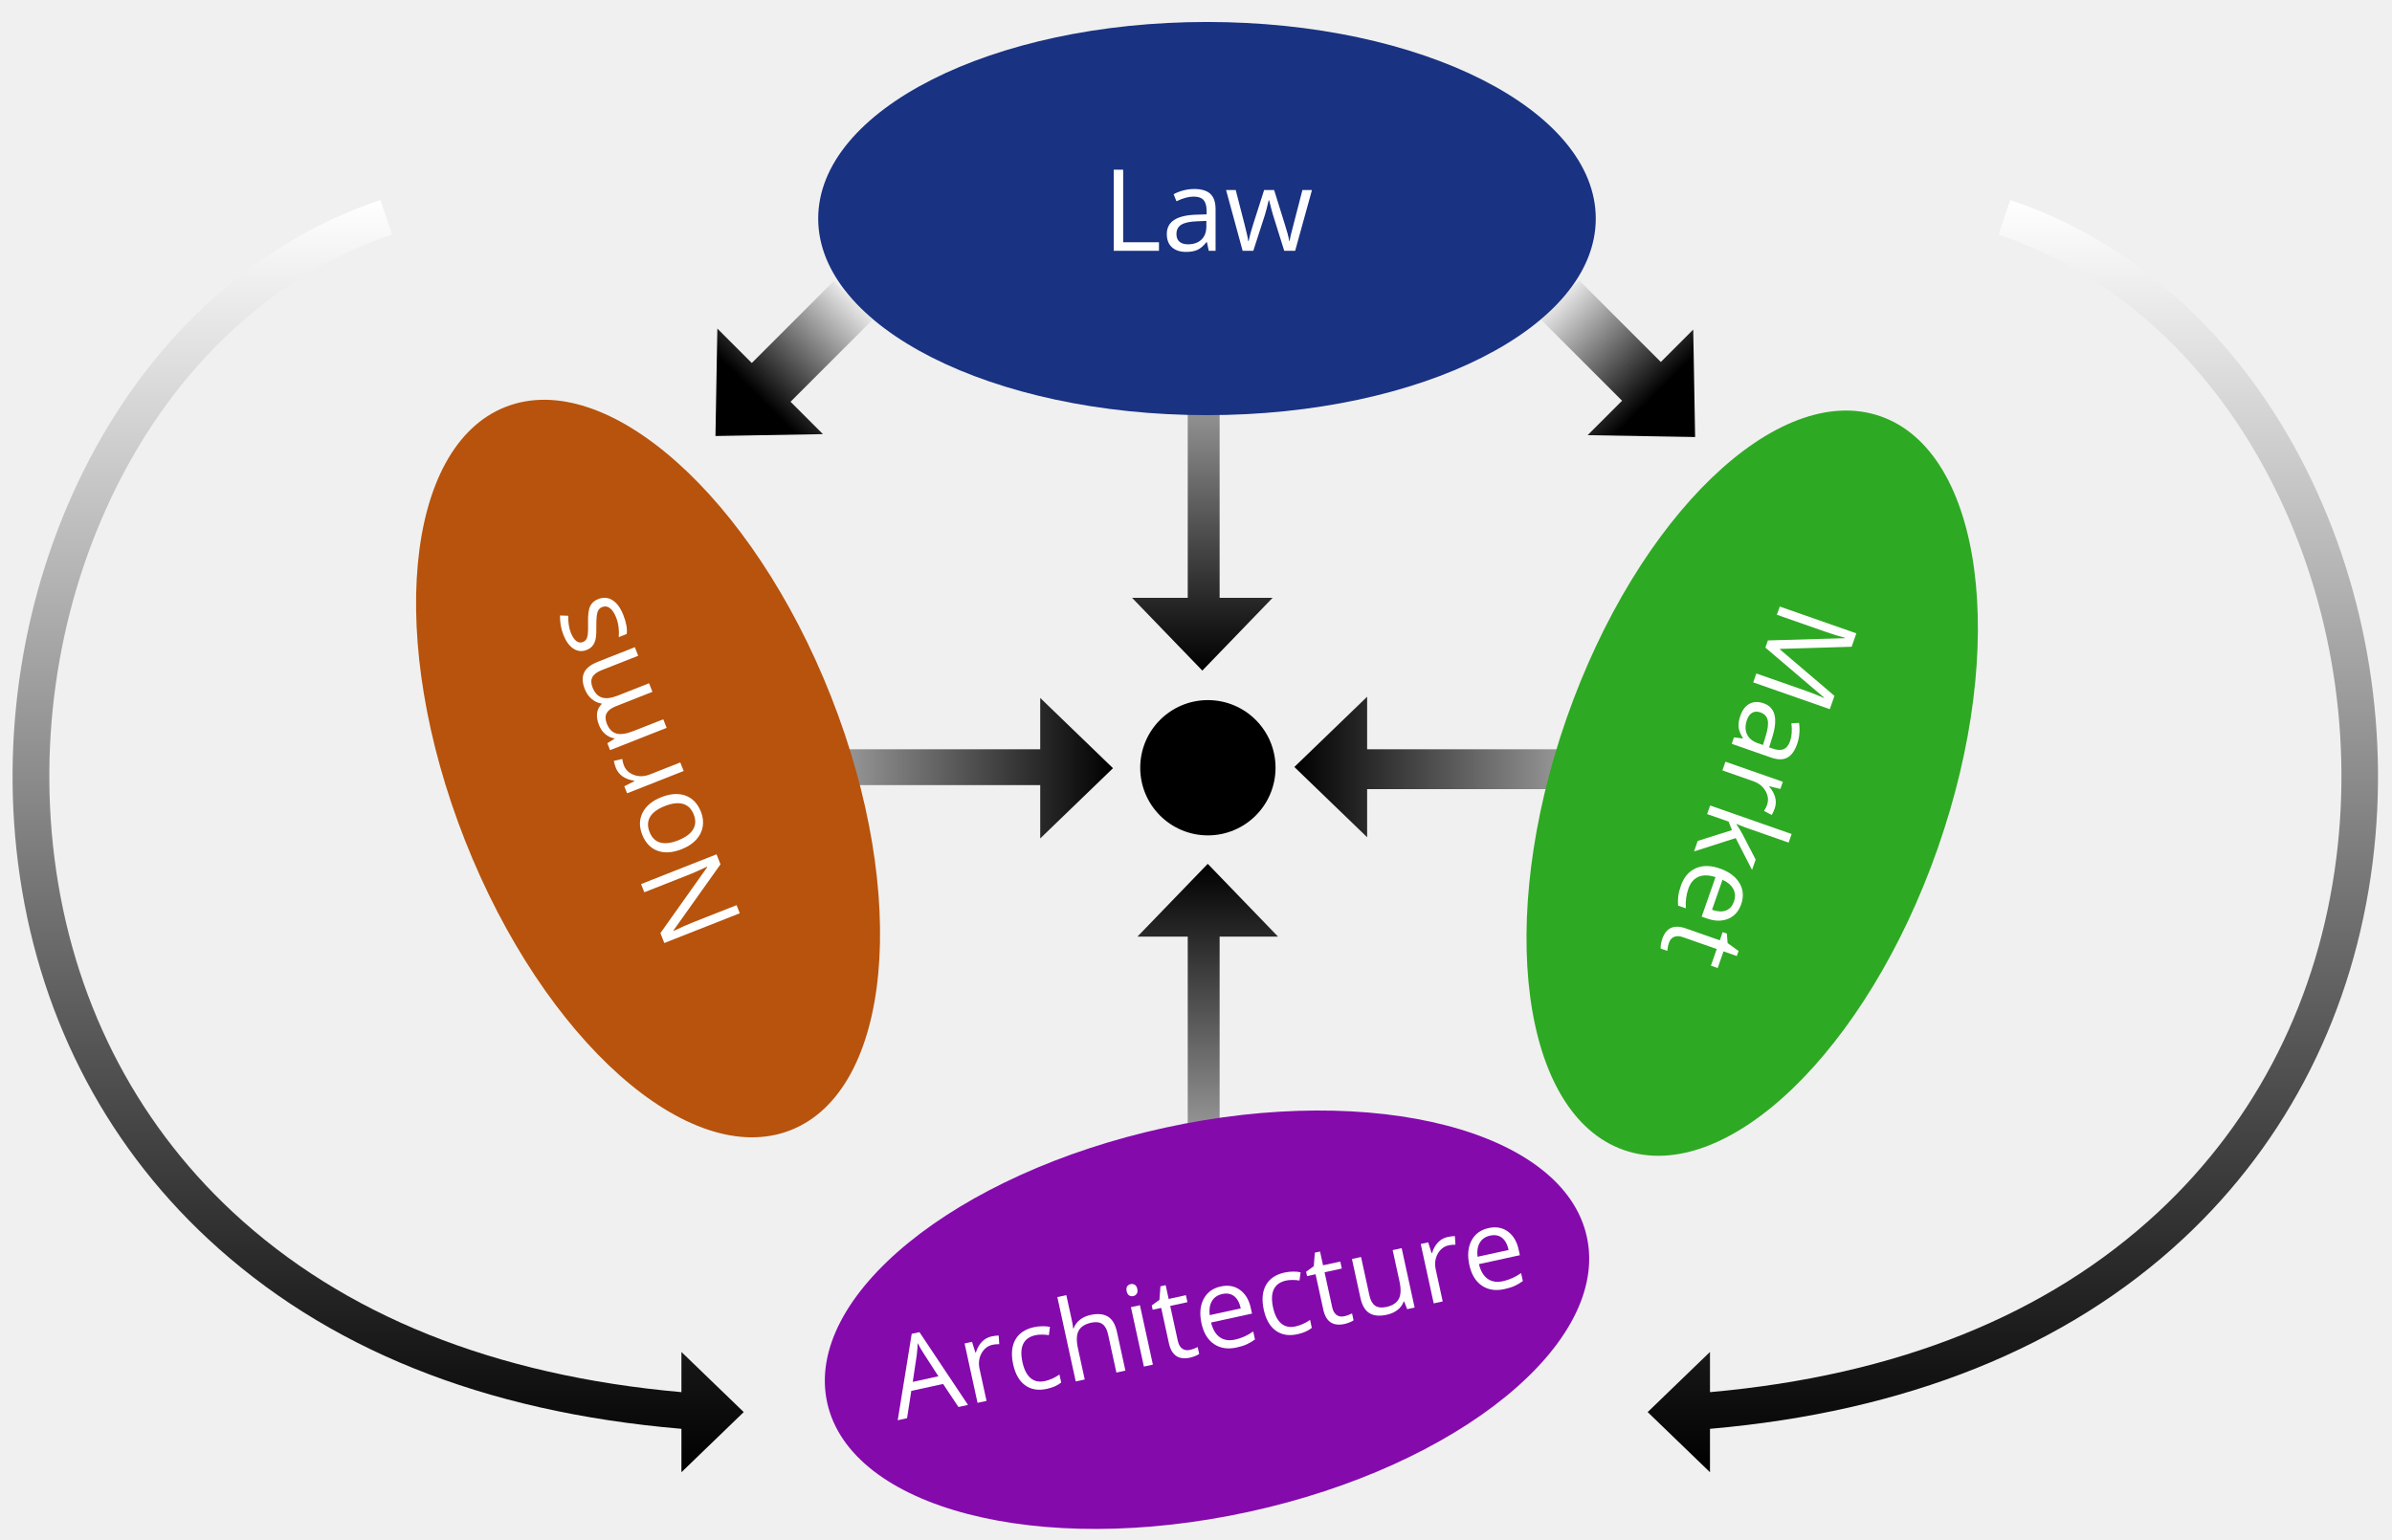
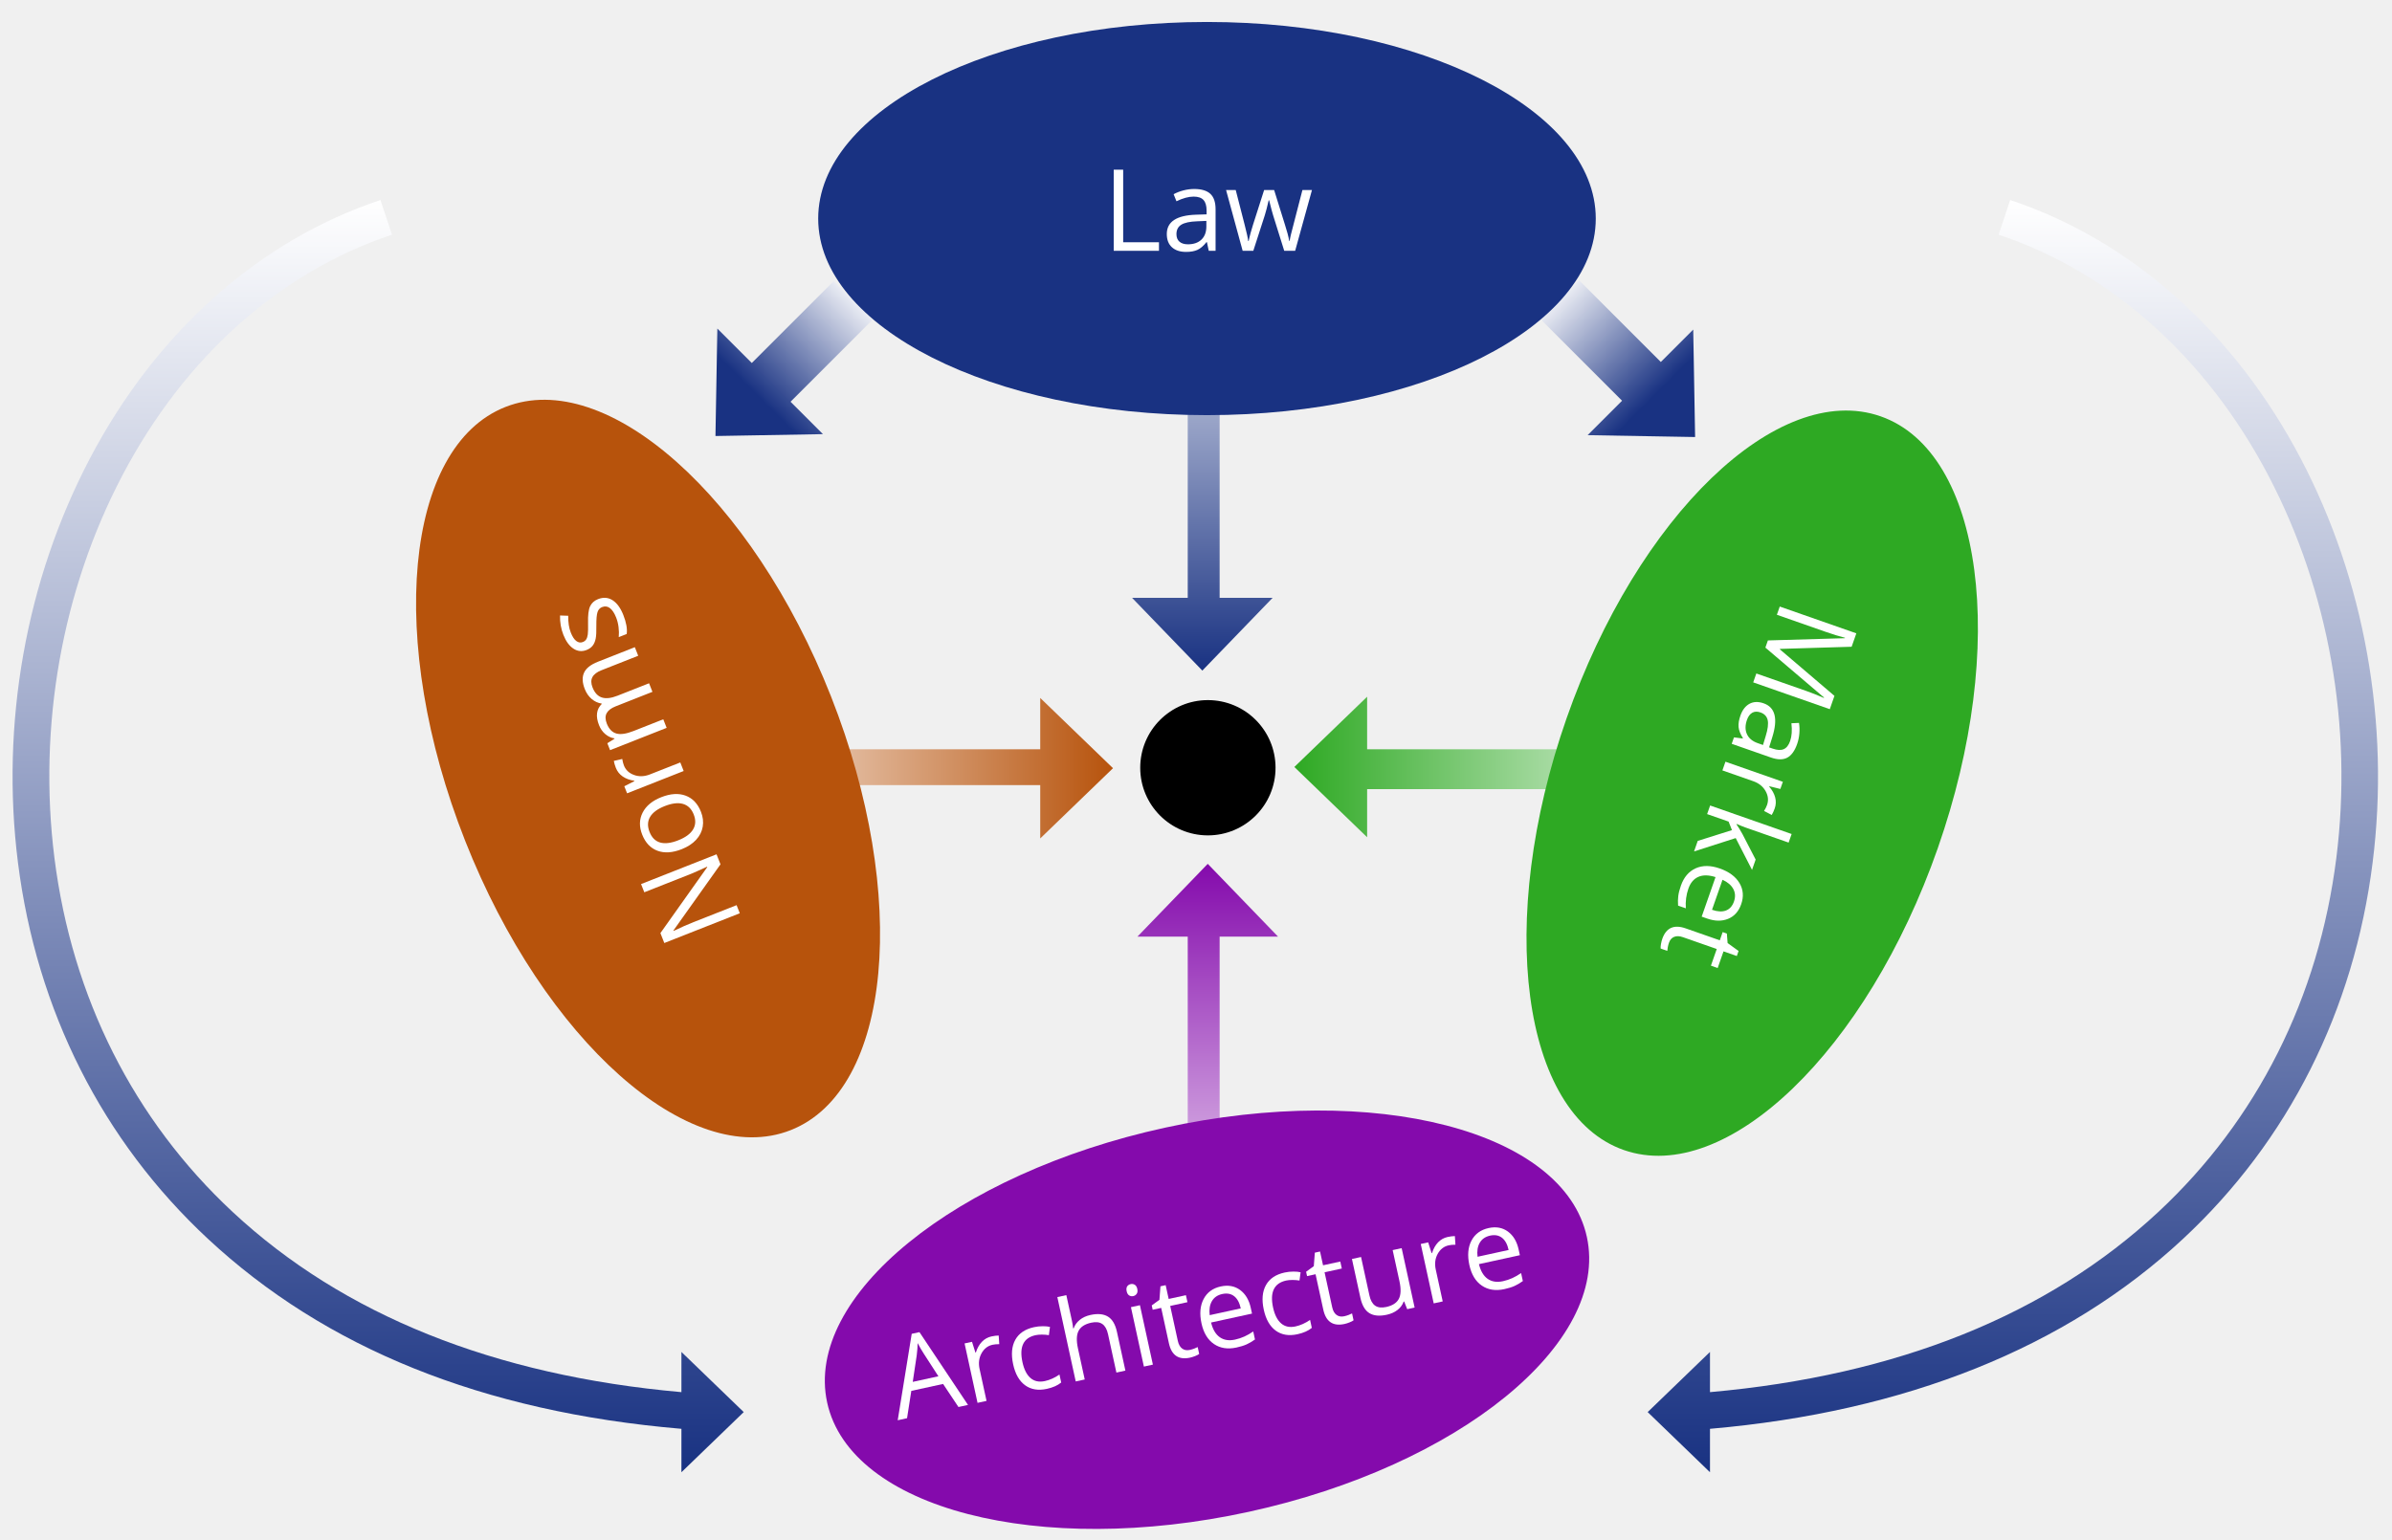
<svg xmlns="http://www.w3.org/2000/svg" version="1.1" id="Layer_1" x="0px" y="0px" width="600px" height="386.333px" viewBox="0 0 600 386.333" enable-background="new 0 0 600 386.333" xml:space="preserve">
  <linearGradient id="SVGID_1_" gradientUnits="userSpaceOnUse" x1="216.249" y1="72.614" x2="189.754" y2="99.109">
    <stop offset="0" style="stop-color:#FFFFFF" />
-     <stop offset="1" style="stop-color:#000000" />
+     <stop offset="1" style="stop-color:#193282" />
  </linearGradient>
  <polygon fill="url(#SVGID_1_)" points="218.82,80.275 209.099,70.554 188.576,91.076 179.936,82.437 179.464,109.4 206.428,108.928   198.298,100.798 " />
  <linearGradient id="SVGID_2_" gradientUnits="userSpaceOnUse" x1="326.854" y1="406.313" x2="300.36" y2="432.808" gradientTransform="matrix(-4.371139e-08 -1 1 -4.371139e-08 -17.9038 399.7241)">
    <stop offset="0" style="stop-color:#FFFFFF" />
-     <stop offset="1" style="stop-color:#000000" />
+     <stop offset="1" style="stop-color:#193282" />
  </linearGradient>
  <polygon fill="url(#SVGID_2_)" points="396.069,70.299 386.348,80.021 406.871,100.543 398.23,109.184 425.194,109.654   424.724,82.69 416.592,90.822 " />
  <circle cx="302.981" cy="192.633" r="16.97" />
  <linearGradient id="SVGID_3_" gradientUnits="userSpaceOnUse" x1="165.926" y1="192.746" x2="279.182" y2="192.746">
    <stop offset="0" style="stop-color:#FFFFFF" />
-     <stop offset="1" style="stop-color:#000000" />
+     <stop offset="1" style="stop-color:#B7530C" />
  </linearGradient>
  <polygon fill="url(#SVGID_3_)" points="279.182,192.747 260.926,175.119 260.926,188 165.926,188 165.926,197 260.926,197   260.926,210.374 " />
  <linearGradient id="SVGID_4_" gradientUnits="userSpaceOnUse" x1="-275.629" y1="1047.57" x2="-162.372" y2="1047.57" gradientTransform="matrix(1.192488e-08 -1 1 1.192488e-08 -744.626 54.3711)">
    <stop offset="0" style="stop-color:#FFFFFF" />
-     <stop offset="1" style="stop-color:#000000" />
+     <stop offset="1" style="stop-color:#840AAC" />
  </linearGradient>
  <polygon fill="url(#SVGID_4_)" points="302.945,216.743 285.317,235 297.926,235 297.926,330 305.926,330 305.926,235 320.572,235   " />
  <linearGradient id="SVGID_5_" gradientUnits="userSpaceOnUse" x1="-1127.734" y1="606.107" x2="-1014.477" y2="606.107" gradientTransform="matrix(-1 0 0 -1 -689.8086 798.5508)">
    <stop offset="0" style="stop-color:#FFFFFF" />
-     <stop offset="1" style="stop-color:#000000" />
+     <stop offset="1" style="stop-color:#2EA923" />
  </linearGradient>
  <polygon fill="url(#SVGID_5_)" points="324.669,192.443 342.926,210.071 342.926,198 437.926,198 437.926,188 342.926,188   342.926,174.815 " />
  <linearGradient id="SVGID_6_" gradientUnits="userSpaceOnUse" x1="-688.734" y1="-247.217" x2="-575.479" y2="-247.217" gradientTransform="matrix(-1.192488e-08 1 -1 -1.192488e-08 54.3711 743.7344)">
    <stop offset="0" style="stop-color:#FFFFFF" />
-     <stop offset="1" style="stop-color:#000000" />
+     <stop offset="1" style="stop-color:#193282" />
  </linearGradient>
  <polygon fill="url(#SVGID_6_)" points="301.588,168.256 319.216,150 305.926,150 305.926,55 297.926,55 297.926,150 283.96,150 " />
  <ellipse fill="#193282" cx="302.755" cy="54.838" rx="97.521" ry="49.326" />
  <g>
    <path fill="#FFFFFF" d="M279.365,62.929V42.577h2.367v18.208h8.979v2.144H279.365z" />
    <path fill="#FFFFFF" d="M303.198,62.929l-0.46-2.172h-0.111c-0.761,0.956-1.52,1.604-2.276,1.942   c-0.756,0.339-1.7,0.508-2.832,0.508c-1.513,0-2.699-0.39-3.557-1.169c-0.859-0.78-1.288-1.889-1.288-3.327   c0-3.081,2.464-4.696,7.392-4.845l2.59-0.083v-0.947c0-1.197-0.258-2.081-0.773-2.651c-0.515-0.571-1.338-0.856-2.471-0.856   c-1.271,0-2.71,0.39-4.315,1.169l-0.71-1.768c0.752-0.408,1.575-0.729,2.472-0.96c0.895-0.232,1.793-0.349,2.693-0.349   c1.818,0,3.167,0.404,4.044,1.211c0.877,0.808,1.315,2.103,1.315,3.884v10.413H303.198z M297.978,61.3   c1.438,0,2.568-0.395,3.39-1.183c0.821-0.789,1.232-1.894,1.232-3.313v-1.378l-2.312,0.097c-1.837,0.065-3.162,0.351-3.974,0.856   c-0.812,0.506-1.219,1.293-1.219,2.359c0,0.836,0.253,1.472,0.759,1.907C296.36,61.082,297.068,61.3,297.978,61.3z" />
    <path fill="#FFFFFF" d="M322.13,62.929l-2.798-8.951c-0.177-0.547-0.506-1.791-0.988-3.73h-0.111   c-0.372,1.624-0.696,2.877-0.975,3.759l-2.882,8.923h-2.673l-4.162-15.257h2.422c0.983,3.833,1.733,6.751,2.248,8.756   c0.516,2.005,0.81,3.354,0.885,4.051h0.111c0.102-0.529,0.267-1.213,0.494-2.053c0.227-0.84,0.424-1.506,0.591-1.998l2.799-8.756   h2.505l2.729,8.756c0.521,1.597,0.873,2.938,1.059,4.023h0.111c0.037-0.334,0.137-0.85,0.299-1.546   c0.162-0.695,1.13-4.44,2.902-11.233h2.395l-4.218,15.257H322.13z" />
  </g>
  <ellipse transform="matrix(0.977 -0.2131 0.2131 0.977 -63.6057 72.1121)" fill="#840AAC" cx="302.761" cy="331.154" rx="97.521" ry="49.324" />
  <g>
    <path fill="#FFFFFF" d="M240.414,353.03l-3.854-5.785l-7.97,1.738l-1.069,6.858l-2.34,0.51l3.508-21.681l1.944-0.425l12.175,18.262   L240.414,353.03z M235.385,345.321l-3.656-5.656c-0.469-0.716-0.986-1.605-1.551-2.669c-0.01,0.915-0.086,1.934-0.23,3.057   l-0.996,6.672L235.385,345.321z" />
    <path fill="#FFFFFF" d="M248.691,335.324c0.662-0.145,1.269-0.219,1.817-0.226l0.144,2.163c-0.646-0.002-1.205,0.049-1.676,0.152   c-1.206,0.263-2.131,0.977-2.773,2.143c-0.645,1.167-0.807,2.48-0.488,3.939l1.744,7.998l-2.258,0.492l-3.25-14.906l1.863-0.406   l0.859,2.703l0.109-0.023c0.342-1.09,0.845-1.983,1.51-2.681C246.958,335.978,247.758,335.527,248.691,335.324z" />
    <path fill="#FFFFFF" d="M262.588,348.479c-2.158,0.471-3.973,0.171-5.445-0.898c-1.473-1.07-2.475-2.82-3.005-5.251   c-0.544-2.493-0.364-4.552,0.541-6.174s2.469-2.675,4.689-3.159c0.717-0.156,1.45-0.235,2.2-0.237   c0.749-0.002,1.352,0.058,1.805,0.176l-0.275,2.068c-0.542-0.09-1.122-0.137-1.74-0.14s-1.154,0.045-1.607,0.144   c-3.028,0.66-4.122,2.922-3.279,6.785c0.399,1.831,1.075,3.156,2.028,3.975s2.154,1.068,3.604,0.752   c1.242-0.271,2.458-0.815,3.647-1.636l0.437,2C265.302,347.617,264.103,348.148,262.588,348.479z" />
    <path fill="#FFFFFF" d="M280.034,344.39l-2.104-9.644c-0.265-1.215-0.739-2.061-1.423-2.538c-0.684-0.479-1.615-0.589-2.793-0.331   c-1.569,0.342-2.621,1.018-3.156,2.027c-0.534,1.01-0.591,2.483-0.168,4.425l1.7,7.793l-2.258,0.492l-4.614-21.163l2.257-0.492   l1.397,6.406c0.167,0.771,0.271,1.417,0.309,1.941l0.137-0.029c0.287-0.813,0.797-1.516,1.527-2.107s1.622-1.002,2.674-1.231   c1.823-0.397,3.284-0.263,4.385,0.405c1.1,0.667,1.855,1.942,2.266,3.829l2.121,9.725L280.034,344.39z" />
    <path fill="#FFFFFF" d="M282.607,323.981c-0.113-0.518-0.068-0.923,0.133-1.219c0.202-0.296,0.492-0.485,0.873-0.567   c0.363-0.08,0.702-0.025,1.02,0.162c0.316,0.188,0.529,0.535,0.64,1.043c0.111,0.508,0.062,0.915-0.146,1.222   c-0.21,0.308-0.495,0.499-0.857,0.579c-0.381,0.082-0.726,0.027-1.033-0.167C282.927,324.841,282.718,324.489,282.607,323.981z    M289.187,342.395l-2.257,0.492l-3.251-14.906l2.257-0.492L289.187,342.395z" />
    <path fill="#FFFFFF" d="M298.442,338.708c0.398-0.087,0.777-0.2,1.137-0.34c0.358-0.14,0.64-0.266,0.844-0.376l0.377,1.727   c-0.22,0.171-0.559,0.348-1.018,0.528s-0.879,0.312-1.26,0.396c-2.884,0.629-4.656-0.575-5.319-3.612l-1.934-8.868l-2.135,0.466   l-0.237-1.088l1.931-1.404l0.258-3.391l1.305-0.284l0.754,3.455l4.325-0.943l0.383,1.754l-4.325,0.943l1.913,8.772   c0.195,0.898,0.56,1.54,1.091,1.929C297.062,338.759,297.698,338.87,298.442,338.708z" />
    <path fill="#FFFFFF" d="M310.164,338.104c-2.203,0.48-4.088,0.19-5.654-0.875c-1.566-1.064-2.609-2.788-3.13-5.173   c-0.524-2.403-0.349-4.44,0.526-6.114c0.874-1.672,2.31-2.726,4.305-3.16c1.867-0.407,3.479-0.115,4.835,0.876   c1.356,0.991,2.254,2.493,2.692,4.506l0.312,1.429l-10.27,2.239c0.427,1.739,1.158,2.972,2.195,3.696   c1.036,0.724,2.316,0.919,3.84,0.587c1.604-0.35,3.118-1.031,4.54-2.045l0.439,2.014c-0.723,0.518-1.424,0.93-2.104,1.235   C312.014,337.623,311.171,337.885,310.164,338.104z M306.596,324.678c-1.197,0.261-2.066,0.858-2.608,1.794   c-0.542,0.935-0.726,2.105-0.552,3.512l7.793-1.699c-0.311-1.424-0.865-2.445-1.665-3.065   C308.764,324.602,307.773,324.421,306.596,324.678z" />
    <path fill="#FFFFFF" d="M325.452,334.77c-2.158,0.471-3.974,0.172-5.446-0.898s-2.475-2.82-3.005-5.251   c-0.544-2.493-0.364-4.552,0.542-6.173c0.904-1.623,2.468-2.676,4.689-3.16c0.716-0.156,1.449-0.235,2.199-0.237   s1.352,0.058,1.805,0.177l-0.275,2.068c-0.542-0.091-1.122-0.137-1.74-0.141c-0.618-0.002-1.154,0.045-1.607,0.144   c-3.028,0.661-4.121,2.923-3.279,6.786c0.4,1.831,1.075,3.155,2.028,3.974s2.154,1.069,3.604,0.753   c1.243-0.271,2.458-0.816,3.647-1.637l0.437,2C328.165,333.908,326.967,334.439,325.452,334.77z" />
    <path fill="#FFFFFF" d="M337.164,330.264c0.398-0.087,0.778-0.2,1.137-0.34c0.359-0.14,0.641-0.266,0.844-0.376l0.377,1.727   c-0.219,0.172-0.559,0.348-1.018,0.528c-0.459,0.182-0.879,0.312-1.26,0.396c-2.883,0.629-4.656-0.575-5.318-3.612l-1.935-8.868   l-2.135,0.466l-0.237-1.088l1.931-1.404l0.258-3.39l1.306-0.285l0.754,3.455l4.324-0.943l0.383,1.754l-4.325,0.943l1.913,8.772   c0.196,0.898,0.559,1.54,1.09,1.929C335.783,330.314,336.42,330.426,337.164,330.264z" />
    <path fill="#FFFFFF" d="M341.4,315.393l2.109,9.67c0.265,1.215,0.739,2.062,1.423,2.54c0.683,0.477,1.615,0.588,2.794,0.331   c1.559-0.341,2.606-1.016,3.142-2.024c0.534-1.01,0.592-2.48,0.171-4.412l-1.709-7.834l2.258-0.492l3.251,14.906l-1.863,0.406   l-0.763-1.928l-0.122,0.026c-0.303,0.835-0.821,1.538-1.558,2.106c-0.734,0.569-1.629,0.968-2.68,1.196   c-1.814,0.396-3.267,0.263-4.355-0.402c-1.091-0.666-1.842-1.945-2.256-3.841l-2.126-9.751L341.4,315.393z" />
    <path fill="#FFFFFF" d="M363.116,310.372c0.662-0.145,1.269-0.22,1.817-0.226l0.144,2.162c-0.646-0.002-1.205,0.05-1.676,0.152   c-1.206,0.263-2.131,0.977-2.774,2.144c-0.643,1.166-0.806,2.479-0.487,3.938l1.744,7.998l-2.258,0.492l-3.251-14.906l1.863-0.406   l0.86,2.703l0.109-0.023c0.341-1.089,0.845-1.982,1.51-2.68C361.383,311.024,362.183,310.575,363.116,310.372z" />
    <path fill="#FFFFFF" d="M377.354,323.452c-2.203,0.48-4.09,0.189-5.655-0.875c-1.566-1.064-2.609-2.789-3.13-5.174   c-0.523-2.403-0.349-4.44,0.525-6.113c0.875-1.672,2.311-2.726,4.306-3.161c1.867-0.407,3.479-0.115,4.835,0.876   c1.356,0.991,2.254,2.494,2.693,4.507l0.311,1.429l-10.269,2.239c0.427,1.739,1.159,2.972,2.195,3.696   c1.036,0.724,2.316,0.919,3.84,0.587c1.604-0.351,3.118-1.031,4.541-2.045l0.438,2.014c-0.723,0.518-1.424,0.929-2.103,1.234   C379.202,322.971,378.359,323.232,377.354,323.452z M373.784,310.025c-1.197,0.262-2.066,0.859-2.608,1.795   c-0.542,0.935-0.727,2.105-0.552,3.512l7.793-1.699c-0.311-1.424-0.865-2.446-1.665-3.065   C375.952,309.95,374.962,309.769,373.784,310.025z" />
  </g>
  <ellipse transform="matrix(-0.3669 -0.9303 0.9303 -0.3669 42.7944 414.8141)" fill="#B7530C" cx="162.553" cy="192.845" rx="97.521" ry="49.328" />
  <g>
    <path fill="#FFFFFF" d="M179.733,214.354l0.991,2.512l-11.809,16.613l0.041,0.104c1.81-0.873,3.492-1.616,5.046-2.229l10.762-4.243   l0.802,2.033l-18.933,7.467l-0.98-2.486l11.754-16.562l-0.041-0.104c-0.226,0.109-0.96,0.443-2.201,1.002   c-1.24,0.56-2.136,0.938-2.687,1.135l-10.865,4.285l-0.812-2.059L179.733,214.354z" />
    <path fill="#FFFFFF" d="M165.867,200.024c2.314-0.913,4.351-1.042,6.109-0.389c1.759,0.652,3.044,2.007,3.854,4.062   c0.5,1.27,0.646,2.513,0.438,3.732c-0.207,1.218-0.762,2.316-1.665,3.29c-0.902,0.975-2.101,1.756-3.594,2.346   c-2.313,0.912-4.344,1.045-6.091,0.396s-3.025-1.999-3.836-4.054c-0.783-1.985-0.745-3.823,0.114-5.515   C162.058,202.203,163.614,200.913,165.867,200.024z M170.132,210.838c1.813-0.716,3.052-1.623,3.715-2.723   c0.664-1.1,0.718-2.353,0.163-3.76s-1.449-2.289-2.682-2.646c-1.233-0.356-2.761-0.176-4.582,0.543   c-1.805,0.711-3.031,1.617-3.68,2.716c-0.649,1.099-0.693,2.361-0.131,3.785c0.555,1.407,1.436,2.287,2.642,2.64   C166.784,211.745,168.302,211.56,170.132,210.838z" />
    <path fill="#FFFFFF" d="M154.484,192.677c-0.248-0.63-0.419-1.216-0.514-1.758l2.112-0.488c0.103,0.639,0.241,1.182,0.419,1.631   c0.453,1.147,1.307,1.946,2.561,2.394c1.254,0.449,2.576,0.398,3.966-0.149l7.614-3.003l0.848,2.148l-14.192,5.598l-0.7-1.773   l2.532-1.282l-0.041-0.104c-1.132-0.162-2.094-0.517-2.888-1.061C155.408,194.284,154.836,193.566,154.484,192.677z" />
    <path fill="#FFFFFF" d="M160.086,164.535l-9.232,3.641c-1.132,0.446-1.885,1.023-2.26,1.729c-0.374,0.706-0.36,1.57,0.041,2.589   c0.527,1.338,1.302,2.174,2.322,2.51c1.021,0.337,2.328,0.188,3.926-0.441l7.926-3.125l0.848,2.148l-9.233,3.642   c-1.131,0.446-1.884,1.024-2.259,1.73s-0.359,1.573,0.046,2.601c0.531,1.347,1.323,2.174,2.378,2.481s2.5,0.098,4.339-0.627   l7.446-2.937l0.848,2.148l-14.192,5.598l-0.689-1.747l1.804-1.115l-0.04-0.104c-0.851-0.133-1.616-0.492-2.296-1.077   c-0.68-0.584-1.2-1.335-1.561-2.25c-0.875-2.219-0.645-3.985,0.692-5.301l-0.041-0.104c-0.909-0.13-1.738-0.512-2.486-1.145   c-0.748-0.632-1.325-1.462-1.73-2.49c-0.633-1.604-0.694-2.969-0.186-4.093c0.51-1.124,1.671-2.044,3.484-2.759l9.259-3.652   L160.086,164.535z" />
    <path fill="#FFFFFF" d="M150.009,150.328c1.321-0.521,2.534-0.431,3.639,0.271c1.104,0.701,2.008,1.941,2.709,3.72   c0.742,1.882,1.022,3.467,0.843,4.756l-1.994,0.786c0.076-0.817,0.06-1.657-0.05-2.517c-0.109-0.86-0.308-1.652-0.593-2.378   c-0.443-1.122-0.963-1.914-1.56-2.377s-1.262-0.55-1.995-0.261c-0.553,0.218-0.932,0.644-1.135,1.278   c-0.204,0.633-0.3,1.751-0.287,3.352c0.029,1.516-0.029,2.624-0.177,3.325s-0.401,1.281-0.76,1.736s-0.862,0.812-1.51,1.067   c-1.157,0.456-2.255,0.346-3.296-0.332c-1.039-0.677-1.884-1.836-2.53-3.477c-0.603-1.528-0.881-3.145-0.835-4.848l2.05,0.073   c-0.024,1.656,0.19,3.063,0.646,4.22c0.401,1.02,0.864,1.725,1.388,2.116c0.524,0.393,1.066,0.479,1.628,0.257   c0.38-0.149,0.665-0.375,0.856-0.675s0.322-0.713,0.394-1.24s0.094-1.493,0.068-2.899c-0.051-1.926,0.118-3.307,0.506-4.144   C148.403,151.304,149.067,150.699,150.009,150.328z" />
  </g>
  <ellipse transform="matrix(-0.3302 0.9439 -0.9439 -0.3302 770.106 -153.453)" fill="#2EA923" cx="439.495" cy="196.492" rx="97.52" ry="49.326" />
  <g>
    <path fill="#FFFFFF" d="M443.452,160.69l19.309-0.56l0.036-0.105c-1.391-0.35-3.015-0.849-4.872-1.498l-12.22-4.275l0.722-2.063   l19.209,6.722l-1.178,3.363l-17.974,0.54l-0.037,0.104l13.699,11.681l-1.168,3.338l-19.209-6.722l0.781-2.233l12.377,4.331   c1.419,0.496,2.939,1.096,4.562,1.802l0.037-0.104l-14.704-12.52L443.452,160.69z" />
    <path fill="#FFFFFF" d="M434.942,185.012l2.202,0.283l0.036-0.104c-0.651-1.034-1.012-1.964-1.082-2.79   c-0.069-0.826,0.083-1.772,0.457-2.842c0.499-1.428,1.258-2.418,2.277-2.971c1.021-0.553,2.208-0.592,3.565-0.117   c2.908,1.018,3.619,3.877,2.132,8.577l-0.776,2.472l0.895,0.312c1.13,0.396,2.049,0.444,2.757,0.146   c0.71-0.297,1.251-0.98,1.624-2.049c0.421-1.201,0.528-2.687,0.322-4.46l1.903-0.086c0.137,0.844,0.167,1.728,0.09,2.649   c-0.076,0.922-0.263,1.808-0.56,2.657c-0.602,1.717-1.428,2.856-2.479,3.417c-1.052,0.562-2.419,0.547-4.101-0.041l-9.828-3.438   L434.942,185.012z M438.203,180.622c-0.475,1.358-0.476,2.555-0.003,3.591c0.474,1.035,1.381,1.787,2.722,2.257l1.301,0.454   l0.671-2.213c0.546-1.756,0.714-3.101,0.504-4.034c-0.209-0.934-0.817-1.576-1.824-1.929c-0.789-0.275-1.474-0.247-2.052,0.086   C438.943,179.168,438.504,179.764,438.203,180.622z" />
    <path fill="#FFFFFF" d="M445.17,202.821c-0.225,0.64-0.478,1.195-0.76,1.667l-1.918-1.011c0.34-0.55,0.59-1.053,0.749-1.508   c0.407-1.165,0.283-2.326-0.374-3.485c-0.656-1.159-1.689-1.985-3.1-2.479l-7.726-2.703l0.763-2.182l14.4,5.039l-0.63,1.8   l-2.754-0.684l-0.037,0.105c0.75,0.862,1.247,1.759,1.492,2.69C445.521,201.003,445.485,201.92,445.17,202.821z" />
    <path fill="#FFFFFF" d="M435.579,206.84c0.401,0.563,0.902,1.383,1.5,2.457l3.3,6.375l-0.906,2.589l-4.095-7.98l-10.448,3.35   l0.924-2.642l8.585-2.703l-0.844-2.14l-5.387-1.885l0.754-2.154l20.444,7.153l-0.754,2.154l-10.84-3.793   c-0.482-0.168-1.214-0.464-2.197-0.886L435.579,206.84z" />
    <path fill="#FFFFFF" d="M421.628,222.224c0.745-2.129,1.98-3.582,3.708-4.358c1.727-0.778,3.742-0.764,6.046,0.043   c2.321,0.812,3.965,2.029,4.933,3.65c0.966,1.62,1.111,3.395,0.438,5.322c-0.632,1.804-1.725,3.024-3.279,3.661   c-1.555,0.636-3.305,0.613-5.249-0.067l-1.38-0.482l3.471-9.921c-1.705-0.548-3.139-0.569-4.297-0.065   c-1.16,0.504-1.997,1.491-2.512,2.963c-0.542,1.551-0.756,3.196-0.637,4.939l-1.945-0.681c-0.062-0.888-0.046-1.7,0.049-2.438   C421.069,224.051,421.288,223.195,421.628,222.224z M434.935,226.216c0.405-1.156,0.351-2.211-0.162-3.162   c-0.512-0.95-1.413-1.721-2.702-2.31l-2.635,7.529c1.376,0.48,2.537,0.543,3.483,0.187   C433.865,228.102,434.536,227.354,434.935,226.216z" />
    <path fill="#FFFFFF" d="M418.647,236.519c-0.135,0.385-0.237,0.768-0.306,1.146c-0.069,0.379-0.109,0.685-0.121,0.917l-1.668-0.584   c-0.032-0.276-0.005-0.657,0.082-1.144c0.086-0.486,0.194-0.913,0.323-1.28c0.975-2.786,2.929-3.665,5.863-2.639l8.566,2.997   l0.722-2.062l1.052,0.368l0.185,2.38l2.753,1.995l-0.441,1.261l-3.338-1.167l-1.462,4.179l-1.695-0.594l1.462-4.178l-8.475-2.966   c-0.867-0.304-1.605-0.33-2.213-0.081C419.328,235.315,418.898,235.8,418.647,236.519z" />
  </g>
  <linearGradient id="SVGID_7_" gradientUnits="userSpaceOnUse" x1="94.853" y1="50.193" x2="94.853" y2="369.397">
    <stop offset="0" style="stop-color:#FFFFFF" />
-     <stop offset="1" style="stop-color:#000000" />
+     <stop offset="1" style="stop-color:#193282" />
  </linearGradient>
  <path fill="url(#SVGID_7_)" d="M186.556,354.305l-15.63-15.091v10.087c-47-4.177-84.813-19.364-112.551-45.193  c-24.792-23.087-40.3-53.806-44.719-88.835c-4.163-32.999,1.861-67.08,17.025-95.965c15.555-29.63,39.566-51.088,67.641-60.421  l-2.898-8.693C65.09,60.277,39.203,83.311,22.541,115.049C6.515,145.576,0.107,181.577,4.503,216.42  c4.689,37.185,21.248,69.824,47.631,94.393c29.427,27.402,68.792,43.435,118.792,47.69v10.894L186.556,354.305z" />
  <linearGradient id="SVGID_8_" gradientUnits="userSpaceOnUse" x1="-104.254" y1="50.192" x2="-104.254" y2="369.396" gradientTransform="matrix(-1 0 0 1 400.6406 0)">
    <stop offset="0" style="stop-color:#FFFFFF" />
-     <stop offset="1" style="stop-color:#000000" />
+     <stop offset="1" style="stop-color:#193282" />
  </linearGradient>
  <path fill="url(#SVGID_8_)" d="M413.297,354.305l15.629-15.091v10.087c47-4.177,84.709-19.364,112.445-45.193  c24.793-23.087,40.247-53.806,44.666-88.835c4.163-32.999-1.889-67.08-17.052-95.965c-15.555-29.63-39.581-51.088-67.653-60.421  l2.892-8.693c30.334,10.084,56.217,33.117,72.879,64.855c16.026,30.527,22.433,66.528,18.037,101.371  c-4.689,37.185-21.145,69.824-47.526,94.393c-29.427,27.402-69.688,43.435-118.688,47.69v10.894L413.297,354.305z" />
</svg>
